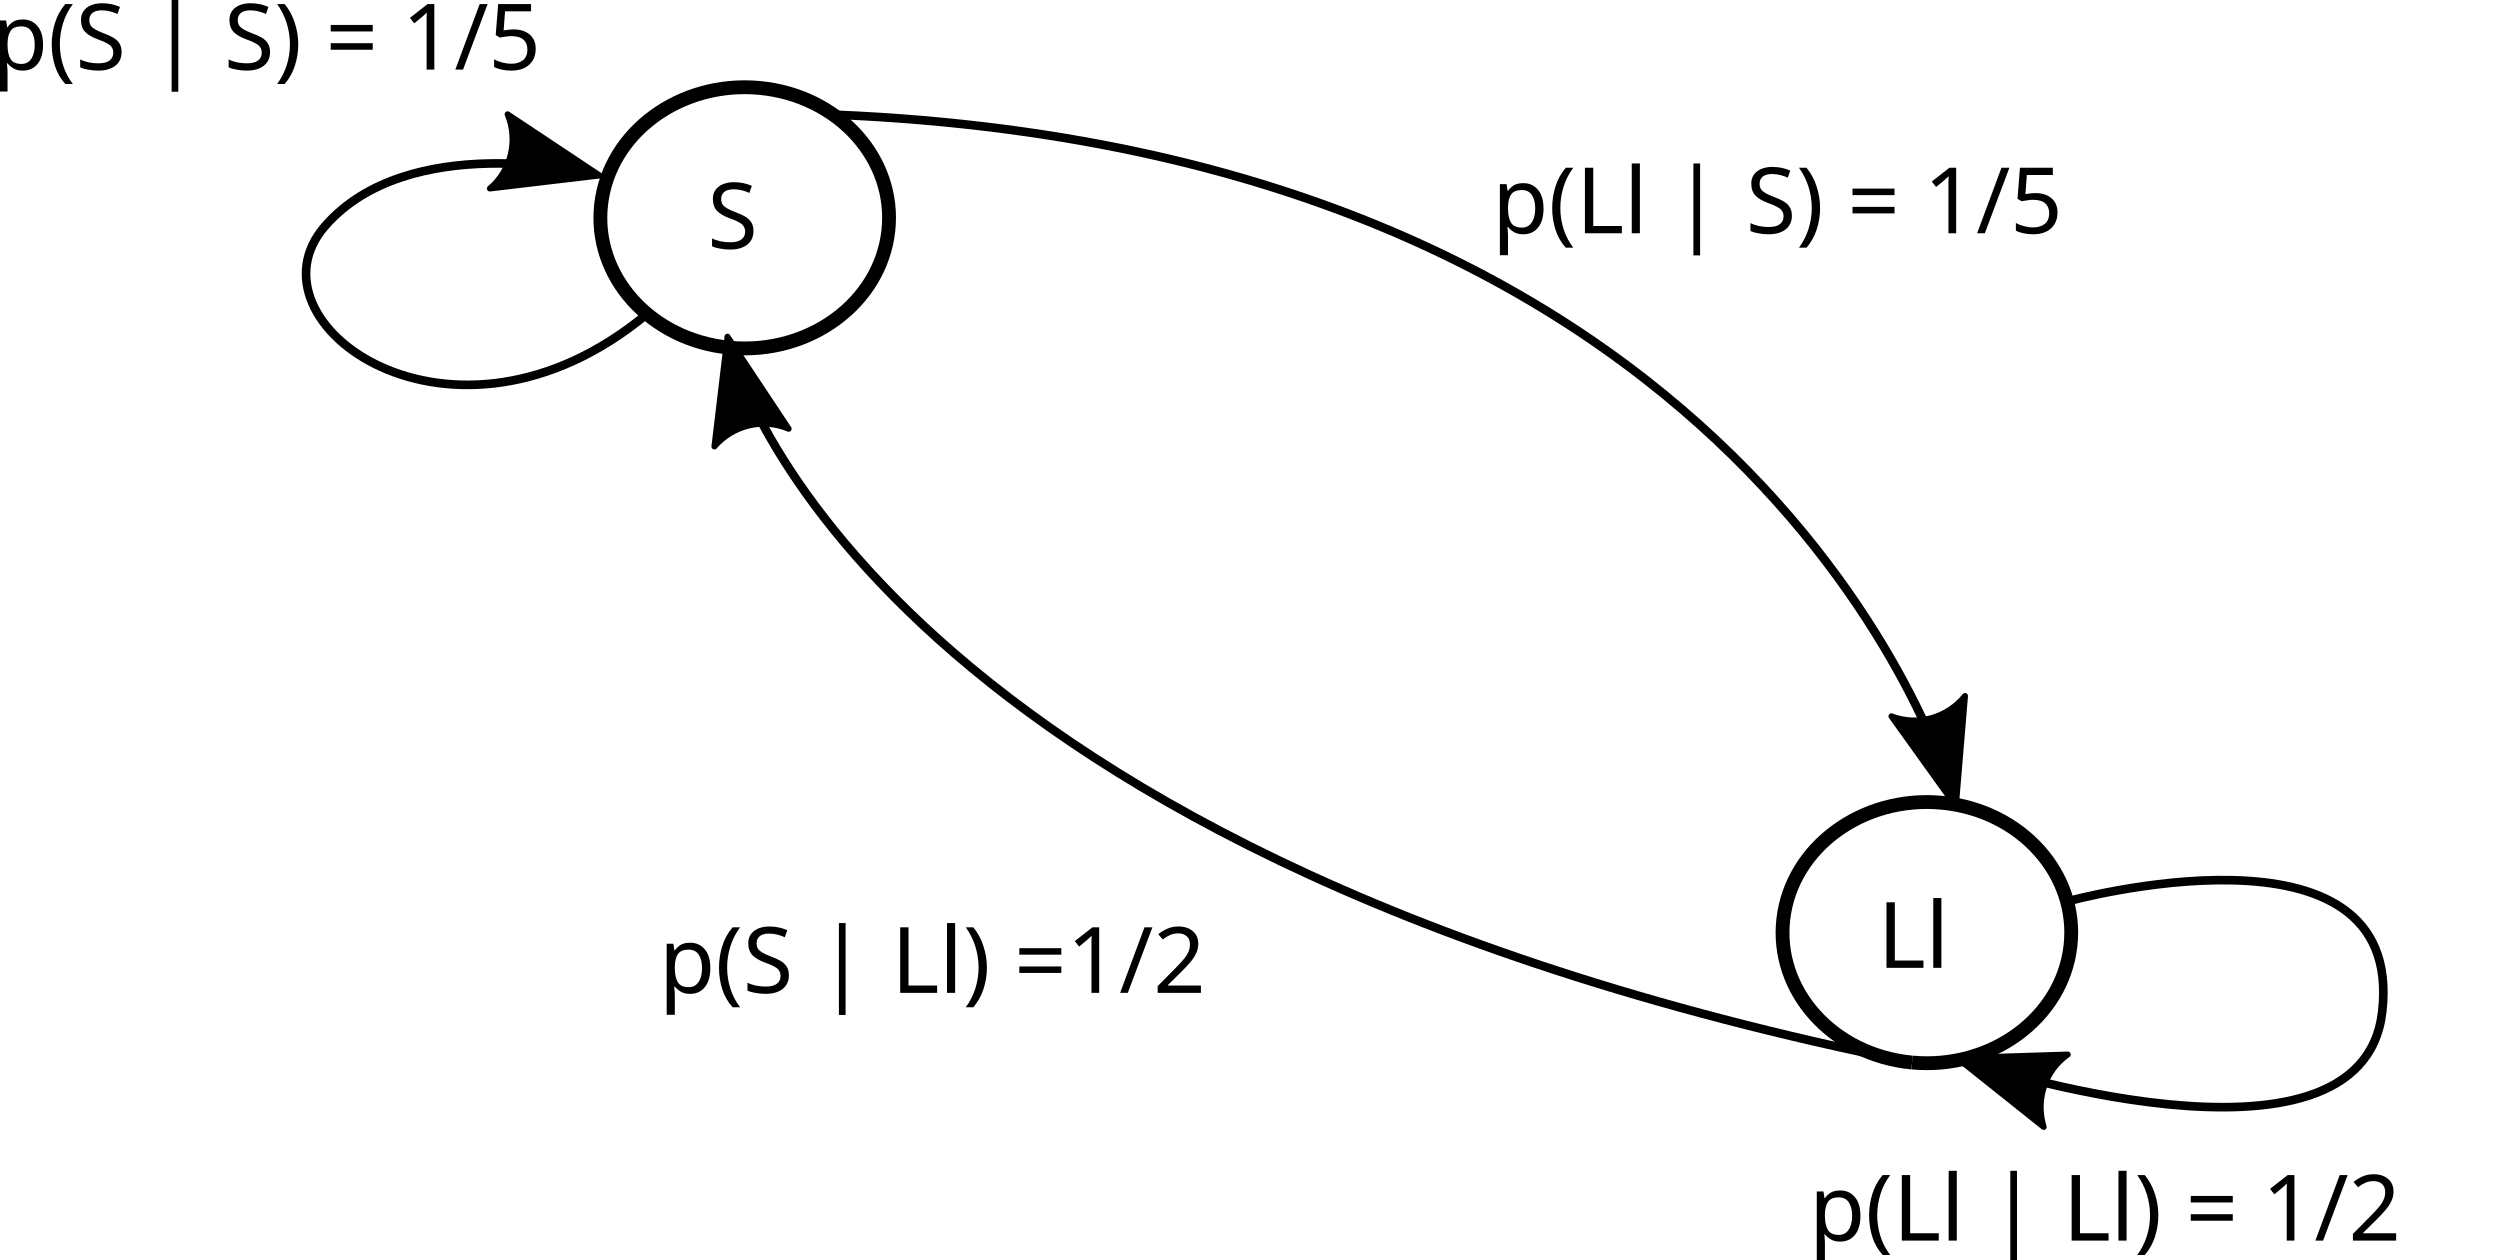
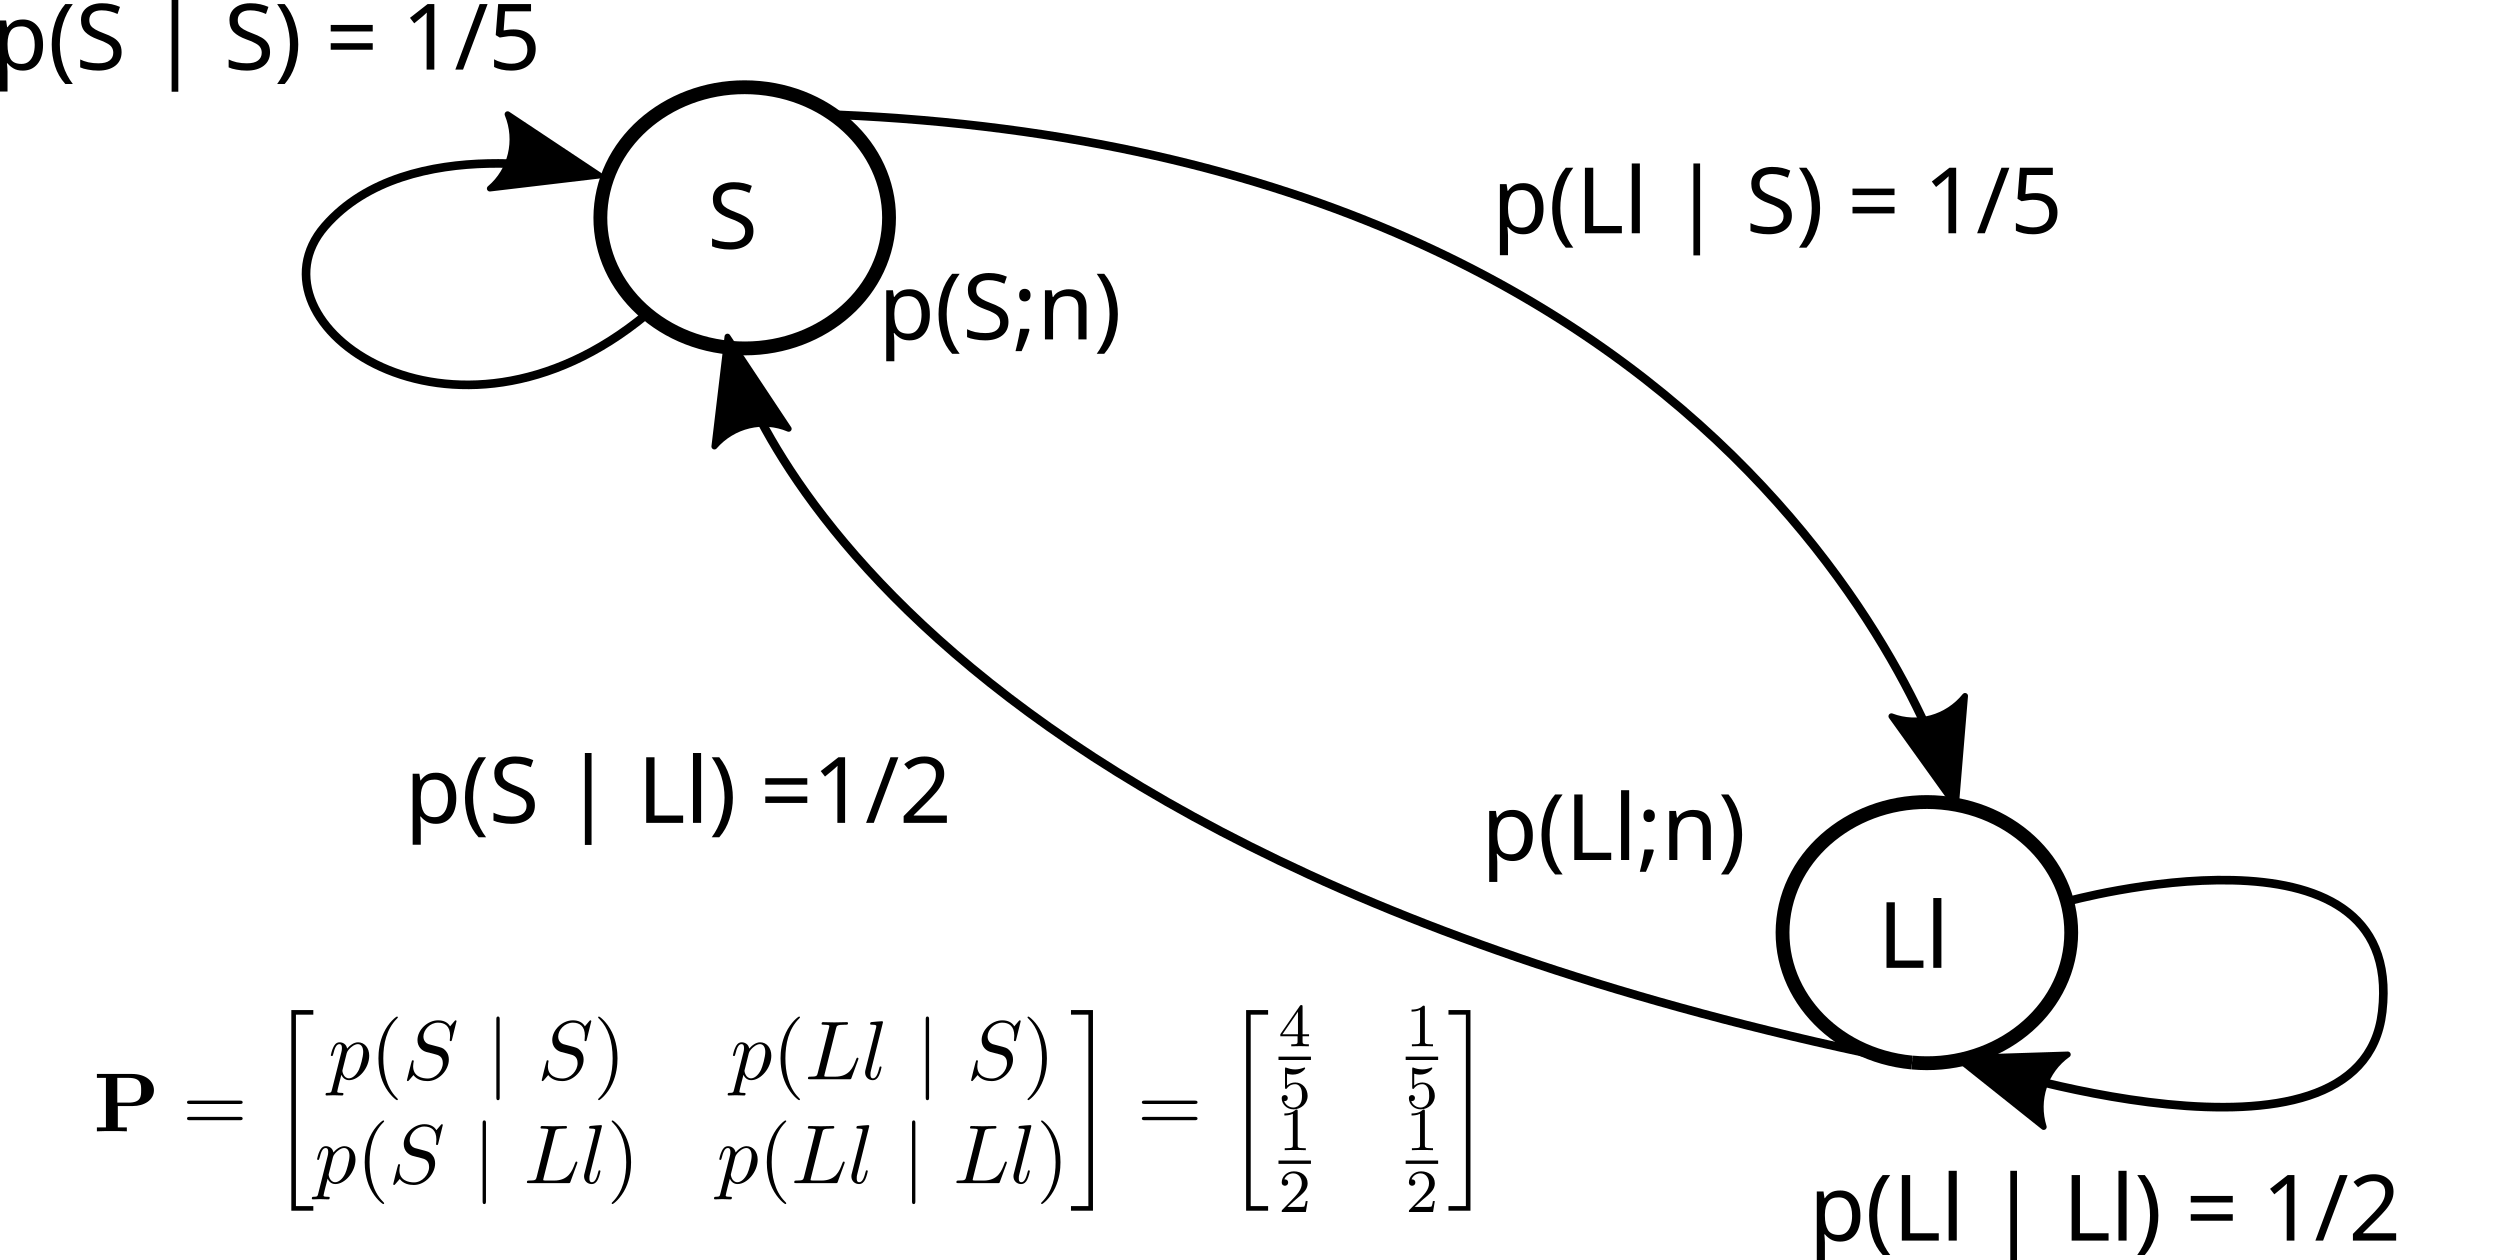
- <svg xmlns="http://www.w3.org/2000/svg" width="192.478mm" height="96.933mm" viewBox="0 0 192.478 96.933" version="1.1" id="svg8">
+ <svg xmlns="http://www.w3.org/2000/svg" xmlns:xlink="http://www.w3.org/1999/xlink" width="192.478mm" height="96.933mm" viewBox="0 0 192.478 96.933" version="1.1" id="svg8">
  <defs id="defs2">
    <marker orient="auto" refY="0" refX="0" id="marker5375" style="overflow:visible">
      <path id="path5373" style="fill:#000000;fill-opacity:1;fill-rule:evenodd;stroke:#000000;stroke-width:0.625;stroke-linejoin:round;stroke-opacity:1" d="M 8.719,4.034 -2.207,0.016 8.719,-4.002 c -1.745,2.372 -1.735,5.617 -6e-7,8.035 z" transform="matrix(-1.1,0,0,-1.1,-1.1,0)" />
    </marker>
    <marker orient="auto" refY="0" refX="0" id="Arrow2Lstart" style="overflow:visible">
      <path id="path4665" style="fill:#000000;fill-opacity:1;fill-rule:evenodd;stroke:#000000;stroke-width:0.625;stroke-linejoin:round;stroke-opacity:1" d="M 8.719,4.034 -2.207,0.016 8.719,-4.002 c -1.745,2.372 -1.735,5.617 -6e-7,8.035 z" transform="matrix(1.1,0,0,1.1,1.1,0)" />
    </marker>
    <marker orient="auto" refY="0" refX="0" id="marker5289" style="overflow:visible">
      <path id="path5287" style="fill:#000000;fill-opacity:1;fill-rule:evenodd;stroke:#000000;stroke-width:0.625;stroke-linejoin:round;stroke-opacity:1" d="M 8.719,4.034 -2.207,0.016 8.719,-4.002 c -1.745,2.372 -1.735,5.617 -6e-7,8.035 z" transform="matrix(-1.1,0,0,-1.1,-1.1,0)" />
    </marker>
    <marker orient="auto" refY="0" refX="0" id="marker5025" style="overflow:visible">
      <path id="path5023" style="fill:#000000;fill-opacity:1;fill-rule:evenodd;stroke:#000000;stroke-width:0.625;stroke-linejoin:round;stroke-opacity:1" d="M 8.719,4.034 -2.207,0.016 8.719,-4.002 c -1.745,2.372 -1.735,5.617 -6e-7,8.035 z" transform="matrix(-1.1,0,0,-1.1,-1.1,0)" />
    </marker>
    <marker orient="auto" refY="0" refX="0" id="Arrow2Lend" style="overflow:visible">
      <path id="path4668" style="fill:#000000;fill-opacity:1;fill-rule:evenodd;stroke:#000000;stroke-width:0.625;stroke-linejoin:round;stroke-opacity:1" d="M 8.719,4.034 -2.207,0.016 8.719,-4.002 c -1.745,2.372 -1.735,5.617 -6e-7,8.035 z" transform="matrix(-1.1,0,0,-1.1,-1.1,0)" />
    </marker>
    <marker orient="auto" refY="0" refX="0" id="Arrow1Lend" style="overflow:visible">
      <path id="path4650" d="M 0,0 5,-5 -12.5,0 5,5 Z" style="fill:#000000;fill-opacity:1;fill-rule:evenodd;stroke:#000000;stroke-width:1pt;stroke-opacity:1" transform="matrix(-0.8,0,0,-0.8,-10,0)" />
    </marker>
+     <path id="g0-80" d="m3.153 -3.295h1.931c1.516 0 2.782 -0.785 2.782 -2.062c0 -1.2 -1.08 -2.127 -2.891 -2.127h-4.549v0.513h1.178v6.458h-1.178v0.513c0.415 -0.033 1.484 -0.033 1.953 -0.033s1.538 0 1.953 0.033v-0.513h-1.178v-2.782zm1.396 -0.447h-1.462v-3.229h1.473c1.636 0 1.636 0.829 1.636 1.615c0 0.775 0 1.615 -1.647 1.615z" />
+     <path id="g4-49" d="m2.503 -5.077c0 -0.215 -0.016 -0.223 -0.231 -0.223c-0.327 0.319 -0.749 0.51 -1.506 0.51v0.263c0.215 0 0.646 0 1.108 -0.215v4.089c0 0.295 -0.024 0.391 -0.781 0.391h-0.279v0.263c0.327 -0.024 1.012 -0.024 1.371 -0.024s1.052 0 1.379 0.024v-0.263h-0.279c-0.757 0 -0.781 -0.096 -0.781 -0.391v-4.423z" />
+     <path id="g4-50" d="m2.248 -1.626c0.128 -0.12 0.462 -0.383 0.59 -0.494c0.494 -0.454 0.964 -0.893 0.964 -1.618c0 -0.948 -0.797 -1.562 -1.793 -1.562c-0.956 0 -1.586 0.725 -1.586 1.435c0 0.391 0.311 0.446 0.422 0.446c0.167 0 0.414 -0.12 0.414 -0.422c0 -0.414 -0.399 -0.414 -0.494 -0.414c0.231 -0.582 0.765 -0.781 1.156 -0.781c0.741 0 1.124 0.63 1.124 1.299c0 0.829 -0.582 1.435 -1.522 2.399l-1.004 1.036c-0.096 0.088 -0.096 0.104 -0.096 0.303h3.148l0.231 -1.427h-0.247c-0.024 0.159 -0.088 0.558 -0.183 0.709c-0.048 0.064 -0.654 0.064 -0.781 0.064h-1.419l1.076 -0.972z" />
+     <path id="g4-52" d="m3.14 -5.157c0 -0.159 0 -0.223 -0.167 -0.223c-0.104 0 -0.112 0.008 -0.191 0.12l-2.542 3.69v0.263h2.248v0.662c0 0.295 -0.024 0.383 -0.638 0.383h-0.183v0.263c0.677 -0.024 0.693 -0.024 1.148 -0.024s0.47 0 1.148 0.024v-0.263h-0.183c-0.614 0 -0.638 -0.088 -0.638 -0.383v-0.662h0.845v-0.263h-0.845v-3.587zm-0.598 0.646v2.941h-2.024l2.024 -2.941z" />
+     <path id="g4-53" d="m1.116 -4.479c0.104 0.032 0.422 0.112 0.757 0.112c0.996 0 1.602 -0.701 1.602 -0.821c0 -0.088 -0.056 -0.112 -0.096 -0.112c-0.016 0 -0.032 0 -0.104 0.04c-0.311 0.12 -0.677 0.215 -1.108 0.215c-0.47 0 -0.861 -0.12 -1.108 -0.215c-0.08 -0.04 -0.096 -0.04 -0.104 -0.04c-0.104 0 -0.104 0.088 -0.104 0.231v2.335c0 0.143 0 0.239 0.128 0.239c0.064 0 0.088 -0.032 0.128 -0.096c0.096 -0.12 0.399 -0.526 1.076 -0.526c0.446 0 0.662 0.367 0.733 0.518c0.135 0.287 0.151 0.654 0.151 0.964c0 0.295 -0.008 0.725 -0.231 1.076c-0.151 0.239 -0.47 0.486 -0.893 0.486c-0.518 0 -1.028 -0.327 -1.211 -0.845c0.024 0.008 0.072 0.008 0.08 0.008c0.223 0 0.399 -0.143 0.399 -0.391c0 -0.295 -0.231 -0.399 -0.391 -0.399c-0.143 0 -0.399 0.08 -0.399 0.422c0 0.717 0.622 1.443 1.538 1.443c0.996 0 1.841 -0.773 1.841 -1.761c0 -0.925 -0.669 -1.745 -1.61 -1.745c-0.399 0 -0.773 0.128 -1.076 0.399v-1.538z" />
+     <path id="g3-76" d="m4.08 -6.6c0.098 -0.393 0.131 -0.513 1.156 -0.513c0.327 0 0.415 0 0.415 -0.207c0 -0.131 -0.12 -0.131 -0.175 -0.131c-0.36 0 -1.255 0.033 -1.615 0.033c-0.327 0 -1.124 -0.033 -1.451 -0.033c-0.076 0 -0.207 0 -0.207 0.218c0 0.12 0.098 0.12 0.305 0.12c0.022 0 0.229 0 0.415 0.022c0.196 0.022 0.295 0.033 0.295 0.175c0 0.044 -0.011 0.076 -0.044 0.207l-1.462 5.858c-0.109 0.425 -0.131 0.513 -0.993 0.513c-0.185 0 -0.295 0 -0.295 0.218c0 0.12 0.098 0.12 0.295 0.12h5.051c0.262 0 0.273 0 0.338 -0.185l0.862 -2.356c0.044 -0.12 0.044 -0.142 0.044 -0.153c0 -0.044 -0.033 -0.12 -0.131 -0.12s-0.109 0.055 -0.185 0.229c-0.371 1.004 -0.851 2.247 -2.738 2.247h-1.025c-0.153 0 -0.175 0 -0.24 -0.011c-0.109 -0.011 -0.142 -0.022 -0.142 -0.109c0 -0.033 0 -0.055 0.055 -0.251l1.473 -5.891z" />
+     <path id="g3-83" d="m7.036 -7.582c0 -0.033 -0.022 -0.109 -0.12 -0.109c-0.055 0 -0.065 0.011 -0.196 0.164l-0.524 0.622c-0.284 -0.513 -0.851 -0.785 -1.56 -0.785c-1.385 0 -2.695 1.255 -2.695 2.575c0 0.884 0.578 1.385 1.135 1.549l1.167 0.305c0.404 0.098 1.004 0.262 1.004 1.156c0 0.982 -0.895 2.007 -1.964 2.007c-0.698 0 -1.909 -0.24 -1.909 -1.593c0 -0.262 0.055 -0.524 0.065 -0.589c0.011 -0.044 0.022 -0.055 0.022 -0.076c0 -0.109 -0.076 -0.12 -0.131 -0.12s-0.076 0.011 -0.109 0.044c-0.044 0.044 -0.655 2.531 -0.655 2.564c0 0.065 0.055 0.109 0.12 0.109c0.055 0 0.065 -0.011 0.196 -0.164l0.535 -0.622c0.469 0.633 1.211 0.785 1.844 0.785c1.484 0 2.771 -1.451 2.771 -2.804c0 -0.753 -0.371 -1.124 -0.535 -1.276c-0.251 -0.251 -0.415 -0.295 -1.385 -0.545c-0.24 -0.065 -0.633 -0.175 -0.731 -0.196c-0.295 -0.098 -0.665 -0.415 -0.665 -0.993c0 -0.884 0.873 -1.811 1.909 -1.811c0.905 0 1.571 0.469 1.571 1.691c0 0.349 -0.044 0.545 -0.044 0.611c0 0.011 0 0.109 0.131 0.109c0.109 0 0.12 -0.033 0.164 -0.218l0.589 -2.389z" />
+     <path id="g3-108" d="m2.815 -7.451c0 -0.011 0 -0.12 -0.142 -0.12c-0.251 0 -1.047 0.087 -1.331 0.109c-0.087 0.011 -0.207 0.022 -0.207 0.229c0 0.12 0.109 0.12 0.273 0.12c0.524 0 0.535 0.098 0.535 0.185l-0.033 0.218l-1.375 5.455c-0.033 0.12 -0.055 0.196 -0.055 0.371c0 0.622 0.48 1.004 0.993 1.004c0.36 0 0.633 -0.218 0.818 -0.611c0.196 -0.415 0.327 -1.047 0.327 -1.069c0 -0.109 -0.098 -0.109 -0.131 -0.109c-0.109 0 -0.12 0.044 -0.153 0.196c-0.185 0.709 -0.393 1.353 -0.829 1.353c-0.327 0 -0.327 -0.349 -0.327 -0.502c0 -0.262 0.011 -0.316 0.065 -0.524l1.571 -6.305z" />
+     <path id="g3-112" d="m0.491 1.331c-0.087 0.371 -0.109 0.447 -0.589 0.447c-0.131 0 -0.251 0 -0.251 0.207c0 0.087 0.055 0.131 0.142 0.131c0.295 0 0.611 -0.033 0.916 -0.033c0.36 0 0.731 0.033 1.08 0.033c0.055 0 0.196 0 0.196 -0.218c0 -0.12 -0.109 -0.12 -0.262 -0.12c-0.545 0 -0.545 -0.076 -0.545 -0.175c0 -0.131 0.458 -1.909 0.535 -2.182c0.142 0.316 0.447 0.698 1.004 0.698c1.265 0 2.629 -1.593 2.629 -3.196c0 -1.025 -0.622 -1.745 -1.451 -1.745c-0.545 0 -1.069 0.393 -1.429 0.818c-0.109 -0.589 -0.578 -0.818 -0.982 -0.818c-0.502 0 -0.709 0.425 -0.807 0.622c-0.196 0.371 -0.338 1.025 -0.338 1.058c0 0.109 0.109 0.109 0.131 0.109c0.109 0 0.12 -0.011 0.185 -0.251c0.185 -0.775 0.404 -1.298 0.796 -1.298c0.185 0 0.338 0.087 0.338 0.502c0 0.251 -0.033 0.371 -0.076 0.556l-1.222 4.855zm1.92 -4.735c0.076 -0.295 0.371 -0.6 0.567 -0.764c0.382 -0.338 0.698 -0.415 0.884 -0.415c0.436 0 0.698 0.382 0.698 1.025s-0.36 1.898 -0.556 2.313c-0.371 0.764 -0.895 1.124 -1.298 1.124c-0.72 0 -0.862 -0.905 -0.862 -0.971c0 -0.022 0 -0.044 0.033 -0.175l0.535 -2.138z" />
+     <path id="g2-106" d="m1.735 -7.789c0 -0.196 0 -0.393 -0.218 -0.393s-0.218 0.196 -0.218 0.393v10.124c0 0.196 0 0.393 0.218 0.393s0.218 -0.196 0.218 -0.393v-10.124z" />
+     <path id="g1-20" d="m2.727 25.735h2.869v-0.6h-2.269v-24.971h2.269v-0.6h-2.869v26.171z" />
+     <path id="g1-21" d="m2.422 25.134h-2.269v0.6h2.869v-26.171h-2.869v0.6h2.269v24.971z" />
+     <path id="g5-40" d="m3.611 2.618c0 -0.033 0 -0.055 -0.185 -0.24c-1.364 -1.375 -1.713 -3.436 -1.713 -5.105c0 -1.898 0.415 -3.796 1.756 -5.16c0.142 -0.131 0.142 -0.153 0.142 -0.185c0 -0.076 -0.044 -0.109 -0.109 -0.109c-0.109 0 -1.091 0.742 -1.735 2.127c-0.556 1.2 -0.687 2.411 -0.687 3.327c0 0.851 0.12 2.171 0.72 3.404c0.655 1.342 1.593 2.051 1.702 2.051c0.065 0 0.109 -0.033 0.109 -0.109z" />
+     <path id="g5-41" d="m3.153 -2.727c0 -0.851 -0.12 -2.171 -0.72 -3.404c-0.655 -1.342 -1.593 -2.051 -1.702 -2.051c-0.065 0 -0.109 0.044 -0.109 0.109c0 0.033 0 0.055 0.207 0.251c1.069 1.08 1.691 2.815 1.691 5.095c0 1.865 -0.404 3.785 -1.756 5.16c-0.142 0.131 -0.142 0.153 -0.142 0.185c0 0.065 0.044 0.109 0.109 0.109c0.109 0 1.091 -0.742 1.735 -2.127c0.556 -1.2 0.687 -2.411 0.687 -3.327z" />
+     <path id="g5-61" d="m7.495 -3.567c0.164 0 0.371 0 0.371 -0.218s-0.207 -0.218 -0.36 -0.218h-6.535c-0.153 0 -0.36 0 -0.36 0.218s0.207 0.218 0.371 0.218h6.513zm0.011 2.116c0.153 0 0.36 0 0.36 -0.218s-0.207 -0.218 -0.371 -0.218h-6.513c-0.164 0 -0.371 0 -0.371 0.218s0.207 0.218 0.36 0.218h6.535z" />
  </defs>
-   <g id="layer1" transform="translate(-3.943465,-16.68024)">
+   <g id="layer1" transform="translate(-3.943465,-16.68024)" style="display:inline">
    <path style="opacity:1;fill:none;fill-opacity:1;stroke:#000000;stroke-width:1.065;stroke-miterlimit:4;stroke-dasharray:none;stroke-opacity:1" id="path4538" d="M 60.115,43.45 A 11.113,10.054 0 0 1 50.227,32.41 a 11.113,10.054 0 0 1 12.19,-8.96 11.113,10.054 0 0 1 9.918,11.018 11.113,10.054 0 0 1 -12.165,8.987" />
    <flowRoot xml:space="preserve" id="flowRoot4554" style="font-style:normal;font-weight:normal;font-size:40px;line-height:1.25;font-family:sans-serif;letter-spacing:0px;word-spacing:0px;fill:#000000;fill-opacity:1;stroke:none">
      <flowRegion id="flowRegion4556">
        <rect id="rect4558" width="46" height="63" x="160" y="226.52" />
      </flowRegion>
      <flowPara id="flowPara4560" />
    </flowRoot>
    <flowRoot xml:space="preserve" id="flowRoot4562" style="font-style:normal;font-weight:normal;font-size:40px;line-height:1.25;font-family:sans-serif;letter-spacing:0px;word-spacing:0px;fill:#000000;fill-opacity:1;stroke:none">
      <flowRegion id="flowRegion4564">
        <rect id="rect4566" width="46" height="46" x="154" y="256.52" />
      </flowRegion>
      <flowPara id="flowPara4568" />
    </flowRoot>
    <path d="m 60.115,43.45 a 11.113,10.054 0 0 1 -0.05,-0.005" id="path4570" style="opacity:1;fill:none;fill-opacity:1;stroke:#000000;stroke-width:1.065;stroke-miterlimit:4;stroke-dasharray:none;stroke-opacity:1" />
    <path style="opacity:1;fill:none;fill-opacity:1;stroke:#000000;stroke-width:0.265;stroke-opacity:1" id="path4538-2" d="m 151.132,98.484 a 11.113,10.054 0 0 1 -9.895,-10.975 11.113,10.054 0 0 1 12.053,-9.037 11.113,10.054 0 0 1 10.082,10.835 11.113,10.054 0 0 1 -11.897,9.205" />
    <path d="m 151.132,98.484 a 11.113,10.054 0 0 1 -9.887,-11.049 11.113,10.054 0 0 1 12.207,-8.95 11.113,10.054 0 0 1 9.897,11.041 11.113,10.054 0 0 1 -12.199,8.959" id="path4570-3" style="opacity:1;fill:none;fill-opacity:1;stroke:#000000;stroke-width:1.065;stroke-miterlimit:4;stroke-dasharray:none;stroke-opacity:1" />
    <path style="fill:none;stroke:#000000;stroke-width:0.665;stroke-linecap:butt;stroke-linejoin:round;stroke-miterlimit:4;stroke-dasharray:none;stroke-dashoffset:0;stroke-opacity:1;marker-end:url(#Arrow2Lend)" d="m 68.292,25.514 c 36.262,1.525 57.775,14.677 70.214,27.42 12.384,12.687 15.776,24.968 15.776,24.968" id="path4645" />
    <path style="fill:none;stroke:#000000;stroke-width:0.665;stroke-linecap:butt;stroke-linejoin:miter;stroke-miterlimit:4;stroke-dasharray:none;stroke-opacity:1;marker-end:url(#marker5025)" d="M 53.743,40.865 C 38.746,53.321 22.524,41.528 28.951,34.107 35.379,26.686 49.254,29.999 49.254,29.999" id="path5015" />
    <path style="fill:none;stroke:#000000;stroke-width:0.665;stroke-linecap:butt;stroke-linejoin:miter;stroke-miterlimit:4;stroke-dasharray:none;stroke-opacity:1;marker-end:url(#marker5289)" d="M 151.132,98.484 C 69.35,82.003 60.17,43.456 60.17,43.456" id="path5285" />
    <path style="fill:none;stroke:#000000;stroke-width:0.665;stroke-linecap:butt;stroke-linejoin:miter;stroke-miterlimit:4;stroke-dasharray:none;stroke-opacity:1;marker-end:url(#marker5375)" d="m 163.012,86.104 c 0,0 26.136,-7.232 24.342,8.467 -1.587,13.891 -31.882,3.836 -31.882,3.836" id="path5327" />
    <text xml:space="preserve" style="font-style:normal;font-weight:normal;font-size:7.056px;line-height:1.25;font-family:sans-serif;letter-spacing:0px;word-spacing:0px;fill:#000000;fill-opacity:1;stroke:none;stroke-width:0.265" x="118.827" y="34.642" id="text5427">
      <tspan id="tspan5425" x="118.827" y="34.642" style="font-size:7.056px;stroke-width:0.265">p(Ll | S) = 1/5</tspan>
    </text>
    <text xml:space="preserve" style="font-style:normal;font-weight:normal;font-size:10.583px;line-height:1.25;font-family:sans-serif;letter-spacing:0px;word-spacing:0px;fill:#000000;fill-opacity:1;stroke:none;stroke-width:0.265" x="114.697" y="20.775" id="text5431">
      <tspan id="tspan5429" x="114.697" y="30.43" style="stroke-width:0.265" />
    </text>
    <text xml:space="preserve" style="font-style:normal;font-weight:normal;font-size:7.056px;line-height:1.25;font-family:sans-serif;letter-spacing:0px;word-spacing:0px;fill:#000000;fill-opacity:1;stroke:none;stroke-width:0.265" x="51.262" y="78.668" id="text5443">
      <tspan id="tspan5441" x="51.262" y="85.105" style="font-size:7.056px;stroke-width:0.265" />
    </text>
-     <text xml:space="preserve" style="font-style:normal;font-weight:normal;font-size:7.056px;line-height:1.25;font-family:sans-serif;letter-spacing:0px;word-spacing:0px;fill:#000000;fill-opacity:1;stroke:none;stroke-width:0.265" x="54.681" y="93.12" id="text5447">
-       <tspan id="tspan5445" x="54.681" y="93.12" style="stroke-width:0.265">p(S | Ll) =1/2</tspan>
+     <text xml:space="preserve" style="font-style:normal;font-weight:normal;font-size:7.056px;line-height:1.25;font-family:sans-serif;letter-spacing:0px;word-spacing:0px;fill:#000000;fill-opacity:1;stroke:none;stroke-width:0.265" x="35.12" y="80.033" id="text5447">
+       <tspan id="tspan5445" x="35.12" y="80.033" style="stroke-width:0.265">p(S | Ll) =1/2</tspan>
    </text>
    <text xml:space="preserve" style="font-style:normal;font-weight:normal;font-size:7.056px;line-height:1.25;font-family:sans-serif;letter-spacing:0px;word-spacing:0px;fill:#000000;fill-opacity:1;stroke:none;stroke-width:0.265" x="143.225" y="112.194" id="text5451">
      <tspan id="tspan5449" x="143.225" y="112.194" style="stroke-width:0.265">p(Ll | Ll) = 1/2</tspan>
    </text>
    <text xml:space="preserve" style="font-style:normal;font-weight:normal;font-size:7.056px;line-height:1.25;font-family:sans-serif;letter-spacing:0px;word-spacing:0px;fill:#000000;fill-opacity:1;stroke:none;stroke-width:0.265" x="148.5" y="91.194" id="text5646">
      <tspan id="tspan5644" x="148.5" y="91.194" style="stroke-width:0.265">Ll</tspan>
    </text>
    <text xml:space="preserve" style="font-style:normal;font-weight:normal;font-size:7.056px;line-height:1.25;font-family:sans-serif;letter-spacing:0px;word-spacing:0px;fill:#000000;fill-opacity:1;stroke:none;stroke-width:0.265" x="58.408" y="35.816" id="text5650">
      <tspan id="tspan5648" x="58.408" y="35.816" style="stroke-width:0.265">S</tspan>
    </text>
    <text xml:space="preserve" style="font-style:normal;font-weight:normal;font-size:7.056px;line-height:1.25;font-family:sans-serif;letter-spacing:0px;word-spacing:0px;fill:#000000;fill-opacity:1;stroke:none;stroke-width:0.265" x="3.306" y="22.041" id="text5654">
      <tspan id="tspan5652" x="3.306" y="22.041" style="stroke-width:0.265">p(S | S) = 1/5</tspan>
    </text>
+     <text xml:space="preserve" style="font-style:normal;font-weight:normal;font-size:7.056px;line-height:1.25;font-family:sans-serif;letter-spacing:0px;word-spacing:0px;fill:#000000;fill-opacity:1;stroke:none;stroke-width:0.265" x="71.581" y="42.807" id="text294">
+       <tspan id="tspan292" x="71.581" y="42.807" style="stroke-width:0.265">p(S;n)</tspan>
+     </text>
+     <text xml:space="preserve" style="font-style:normal;font-weight:normal;font-size:7.056px;line-height:1.25;font-family:sans-serif;letter-spacing:0px;word-spacing:0px;fill:#000000;fill-opacity:1;stroke:none;stroke-width:0.265" x="118.005" y="82.894" id="text298">
+       <tspan id="tspan296" x="118.005" y="82.894" style="stroke-width:0.265">p(Ll;n)</tspan>
+     </text>
+   </g>
+   <g id="layer2" style="display:inline">
+     <g id="page1" transform="matrix(0.442627,0,0,0.442627,-816.2377,-578.2765)">
+       <use id="use126" y="1499.49" xlink:href="#g0-80" x="1872.02" width="100%" height="100%" transform="matrix(1.333514,0,0,1.333514,-636.0024,-496.343)" />
+       <use id="use128" y="1499.49" xlink:href="#g5-61" x="1883.59" width="100%" height="100%" transform="matrix(1.333514,0,0,1.333514,-636.0024,-496.343)" />
+       <use id="use130" y="1484.11" xlink:href="#g1-20" x="1895.08" width="100%" height="100%" transform="matrix(1.333514,0,0,1.333514,-636.0024,-496.343)" />
+       <use id="use132" y="1492.7" xlink:href="#g3-112" x="1902.62" width="100%" height="100%" transform="matrix(1.333514,0,0,1.333514,-636.0024,-496.343)" />
+       <use id="use134" y="1492.7" xlink:href="#g5-40" x="1908.09" width="100%" height="100%" transform="matrix(1.333514,0,0,1.333514,-636.0024,-496.343)" />
+       <use id="use136" y="1492.7" xlink:href="#g3-83" x="1912.32" width="100%" height="100%" transform="matrix(1.333514,0,0,1.333514,-636.0024,-496.343)" />
+       <use id="use138" y="1492.7" xlink:href="#g2-106" x="1923.25" width="100%" height="100%" transform="matrix(1.333514,0,0,1.333514,-636.0024,-496.343)" />
+       <use id="use140" y="1492.7" xlink:href="#g3-83" x="1929.9" width="100%" height="100%" transform="matrix(1.333514,0,0,1.333514,-636.0024,-496.343)" />
+       <use id="use142" y="1492.7" xlink:href="#g5-41" x="1937.2" width="100%" height="100%" transform="matrix(1.333514,0,0,1.333514,-636.0024,-496.343)" />
+       <use id="use144" y="1492.7" xlink:href="#g3-112" x="1955.07" width="100%" height="100%" transform="matrix(1.333514,0,0,1.333514,-636.0024,-496.343)" />
+       <use id="use146" y="1492.7" xlink:href="#g5-40" x="1960.54" width="100%" height="100%" transform="matrix(1.333514,0,0,1.333514,-636.0024,-496.343)" />
+       <use id="use148" y="1492.7" xlink:href="#g3-76" x="1964.77" width="100%" height="100%" transform="matrix(1.333514,0,0,1.333514,-636.0024,-496.343)" />
+       <use id="use150" y="1492.7" xlink:href="#g3-108" x="1972.17" width="100%" height="100%" transform="matrix(1.333514,0,0,1.333514,-636.0024,-496.343)" />
+       <use id="use152" y="1492.7" xlink:href="#g2-106" x="1979.26" width="100%" height="100%" transform="matrix(1.333514,0,0,1.333514,-636.0024,-496.343)" />
+       <use id="use154" y="1492.7" xlink:href="#g3-83" x="1985.91" width="100%" height="100%" transform="matrix(1.333514,0,0,1.333514,-636.0024,-496.343)" />
+       <use id="use156" y="1492.7" xlink:href="#g5-41" x="1993.21" width="100%" height="100%" transform="matrix(1.333514,0,0,1.333514,-636.0024,-496.343)" />
+       <use id="use158" y="1506.25" xlink:href="#g3-112" x="1900.83" width="100%" height="100%" transform="matrix(1.333514,0,0,1.333514,-636.0024,-496.343)" />
+       <use id="use160" y="1506.25" xlink:href="#g5-40" x="1906.3" width="100%" height="100%" transform="matrix(1.333514,0,0,1.333514,-636.0024,-496.343)" />
+       <use id="use162" y="1506.25" xlink:href="#g3-83" x="1910.53" width="100%" height="100%" transform="matrix(1.333514,0,0,1.333514,-636.0024,-496.343)" />
+       <use id="use164" y="1506.25" xlink:href="#g2-106" x="1921.46" width="100%" height="100%" transform="matrix(1.333514,0,0,1.333514,-636.0024,-496.343)" />
+       <use id="use166" y="1506.25" xlink:href="#g3-76" x="1928.11" width="100%" height="100%" transform="matrix(1.333514,0,0,1.333514,-636.0024,-496.343)" />
+       <use id="use168" y="1506.25" xlink:href="#g3-108" x="1935.51" width="100%" height="100%" transform="matrix(1.333514,0,0,1.333514,-636.0024,-496.343)" />
+       <use id="use170" y="1506.25" xlink:href="#g5-41" x="1938.97" width="100%" height="100%" transform="matrix(1.333514,0,0,1.333514,-636.0024,-496.343)" />
+       <use id="use172" y="1506.25" xlink:href="#g3-112" x="1953.29" width="100%" height="100%" transform="matrix(1.333514,0,0,1.333514,-636.0024,-496.343)" />
+       <use id="use174" y="1506.25" xlink:href="#g5-40" x="1958.75" width="100%" height="100%" transform="matrix(1.333514,0,0,1.333514,-636.0024,-496.343)" />
+       <use id="use176" y="1506.25" xlink:href="#g3-76" x="1962.98" width="100%" height="100%" transform="matrix(1.333514,0,0,1.333514,-636.0024,-496.343)" />
+       <use id="use178" y="1506.25" xlink:href="#g3-108" x="1970.38" width="100%" height="100%" transform="matrix(1.333514,0,0,1.333514,-636.0024,-496.343)" />
+       <use id="use180" y="1506.25" xlink:href="#g2-106" x="1977.47" width="100%" height="100%" transform="matrix(1.333514,0,0,1.333514,-636.0024,-496.343)" />
+       <use id="use182" y="1506.25" xlink:href="#g3-76" x="1984.13" width="100%" height="100%" transform="matrix(1.333514,0,0,1.333514,-636.0024,-496.343)" />
+       <use id="use184" y="1506.25" xlink:href="#g3-108" x="1991.52" width="100%" height="100%" transform="matrix(1.333514,0,0,1.333514,-636.0024,-496.343)" />
+       <use id="use186" y="1506.25" xlink:href="#g5-41" x="1994.98" width="100%" height="100%" transform="matrix(1.333514,0,0,1.333514,-636.0024,-496.343)" />
+       <use id="use188" y="1484.11" xlink:href="#g1-21" x="1999.35" width="100%" height="100%" transform="matrix(1.333514,0,0,1.333514,-636.0024,-496.343)" />
+       <use id="use190" y="1499.49" xlink:href="#g5-61" x="2008.14" width="100%" height="100%" transform="matrix(1.333514,0,0,1.333514,-636.0024,-496.343)" />
+       <use id="use192" y="1484.11" xlink:href="#g1-20" x="2019.62" width="100%" height="100%" transform="matrix(1.333514,0,0,1.333514,-636.0024,-496.343)" />
+       <use id="use194" y="1488.4" xlink:href="#g4-52" x="2026.57" width="100%" height="100%" transform="matrix(1.333514,0,0,1.333514,-636.0024,-496.343)" />
+       <rect id="rect196" y="1490.26" x="2066.457" width="5.646" height="0.582" style="stroke-width:1.334" />
+       <use id="use198" y="1496.46" xlink:href="#g4-53" x="2026.57" width="100%" height="100%" transform="matrix(1.333514,0,0,1.333514,-636.0024,-496.343)" />
+       <use id="use200" y="1488.4" xlink:href="#g4-49" x="2043.16" width="100%" height="100%" transform="matrix(1.333514,0,0,1.333514,-636.0024,-496.343)" />
+       <rect id="rect202" y="1490.26" x="2088.581" width="5.646" height="0.582" style="stroke-width:1.334" />
+       <use id="use204" y="1496.46" xlink:href="#g4-53" x="2043.16" width="100%" height="100%" transform="matrix(1.333514,0,0,1.333514,-636.0024,-496.343)" />
+       <use id="use206" y="1501.95" xlink:href="#g4-49" x="2026.57" width="100%" height="100%" transform="matrix(1.333514,0,0,1.333514,-636.0024,-496.343)" />
+       <rect id="rect208" y="1508.329" x="2066.457" width="5.646" height="0.582" style="stroke-width:1.334" />
+       <use id="use210" y="1510.01" xlink:href="#g4-50" x="2026.57" width="100%" height="100%" transform="matrix(1.333514,0,0,1.333514,-636.0024,-496.343)" />
+       <use id="use212" y="1501.95" xlink:href="#g4-49" x="2043.16" width="100%" height="100%" transform="matrix(1.333514,0,0,1.333514,-636.0024,-496.343)" />
+       <rect id="rect214" y="1508.329" x="2088.581" width="5.646" height="0.582" style="stroke-width:1.334" />
+       <use id="use216" y="1510.01" xlink:href="#g4-50" x="2043.16" width="100%" height="100%" transform="matrix(1.333514,0,0,1.333514,-636.0024,-496.343)" />
+       <use id="use218" y="1484.11" xlink:href="#g1-21" x="2048.59" width="100%" height="100%" transform="matrix(1.333514,0,0,1.333514,-636.0024,-496.343)" />
+     </g>
  </g>
</svg>
